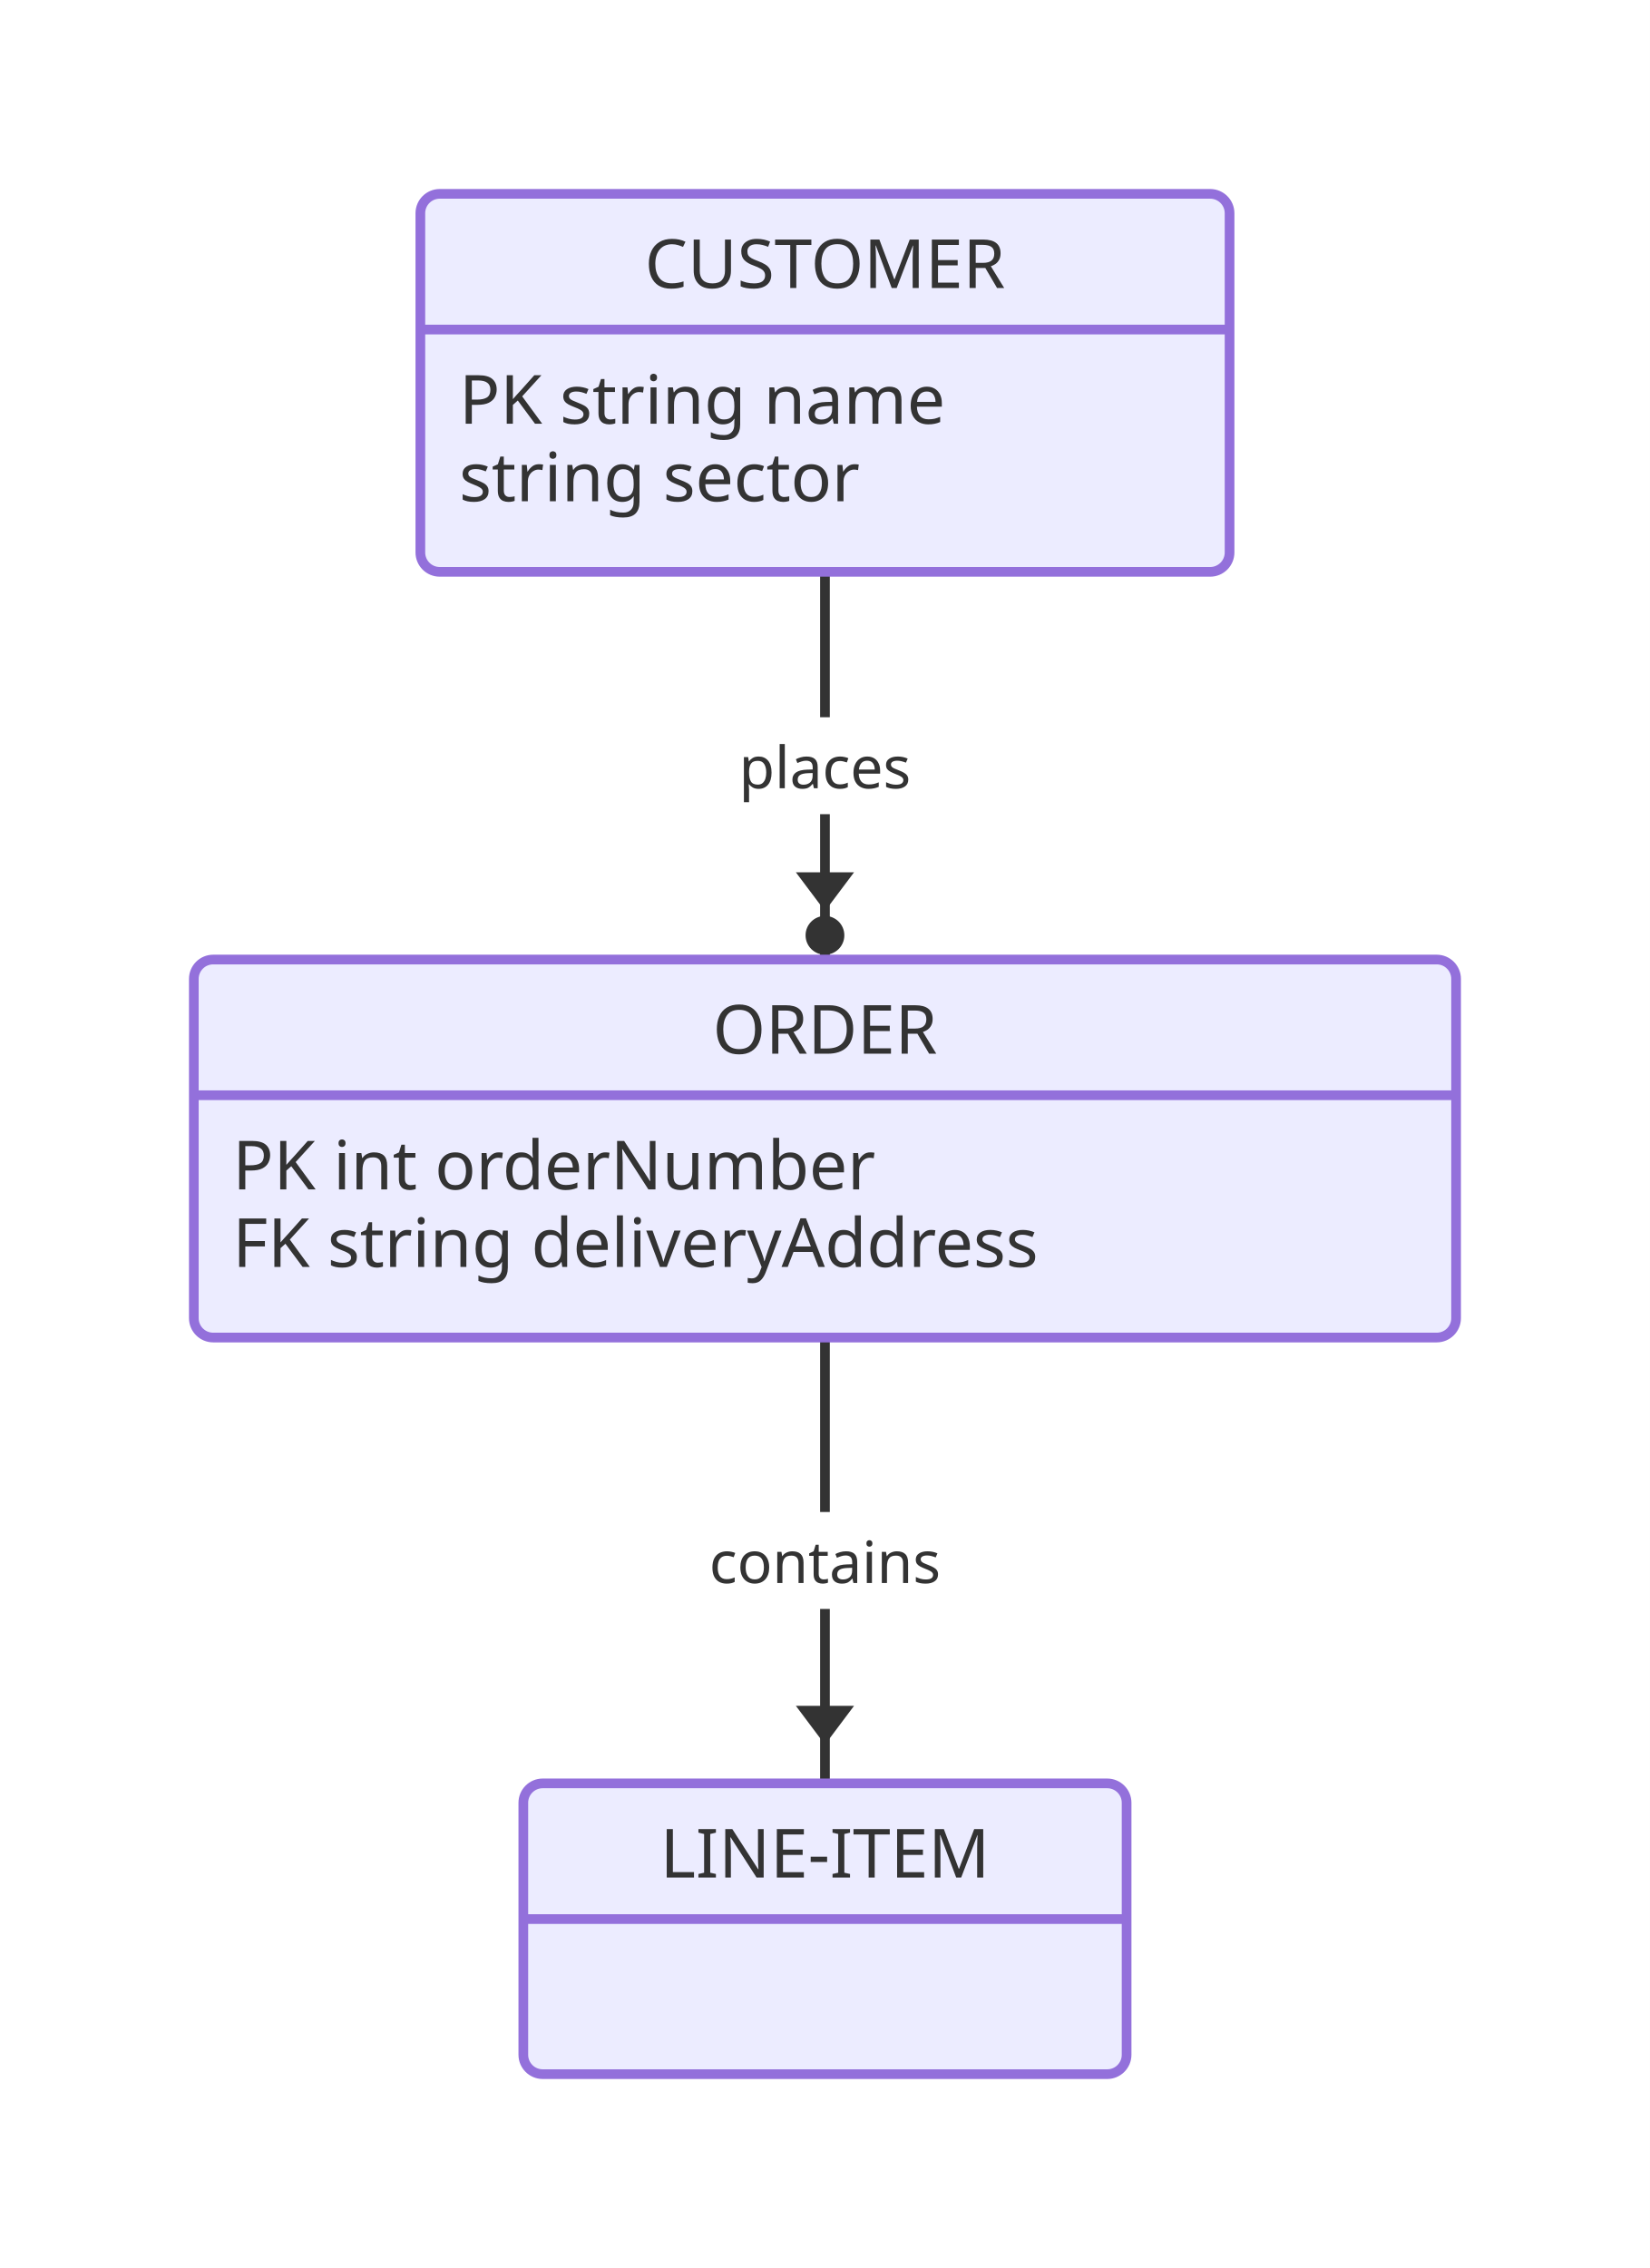
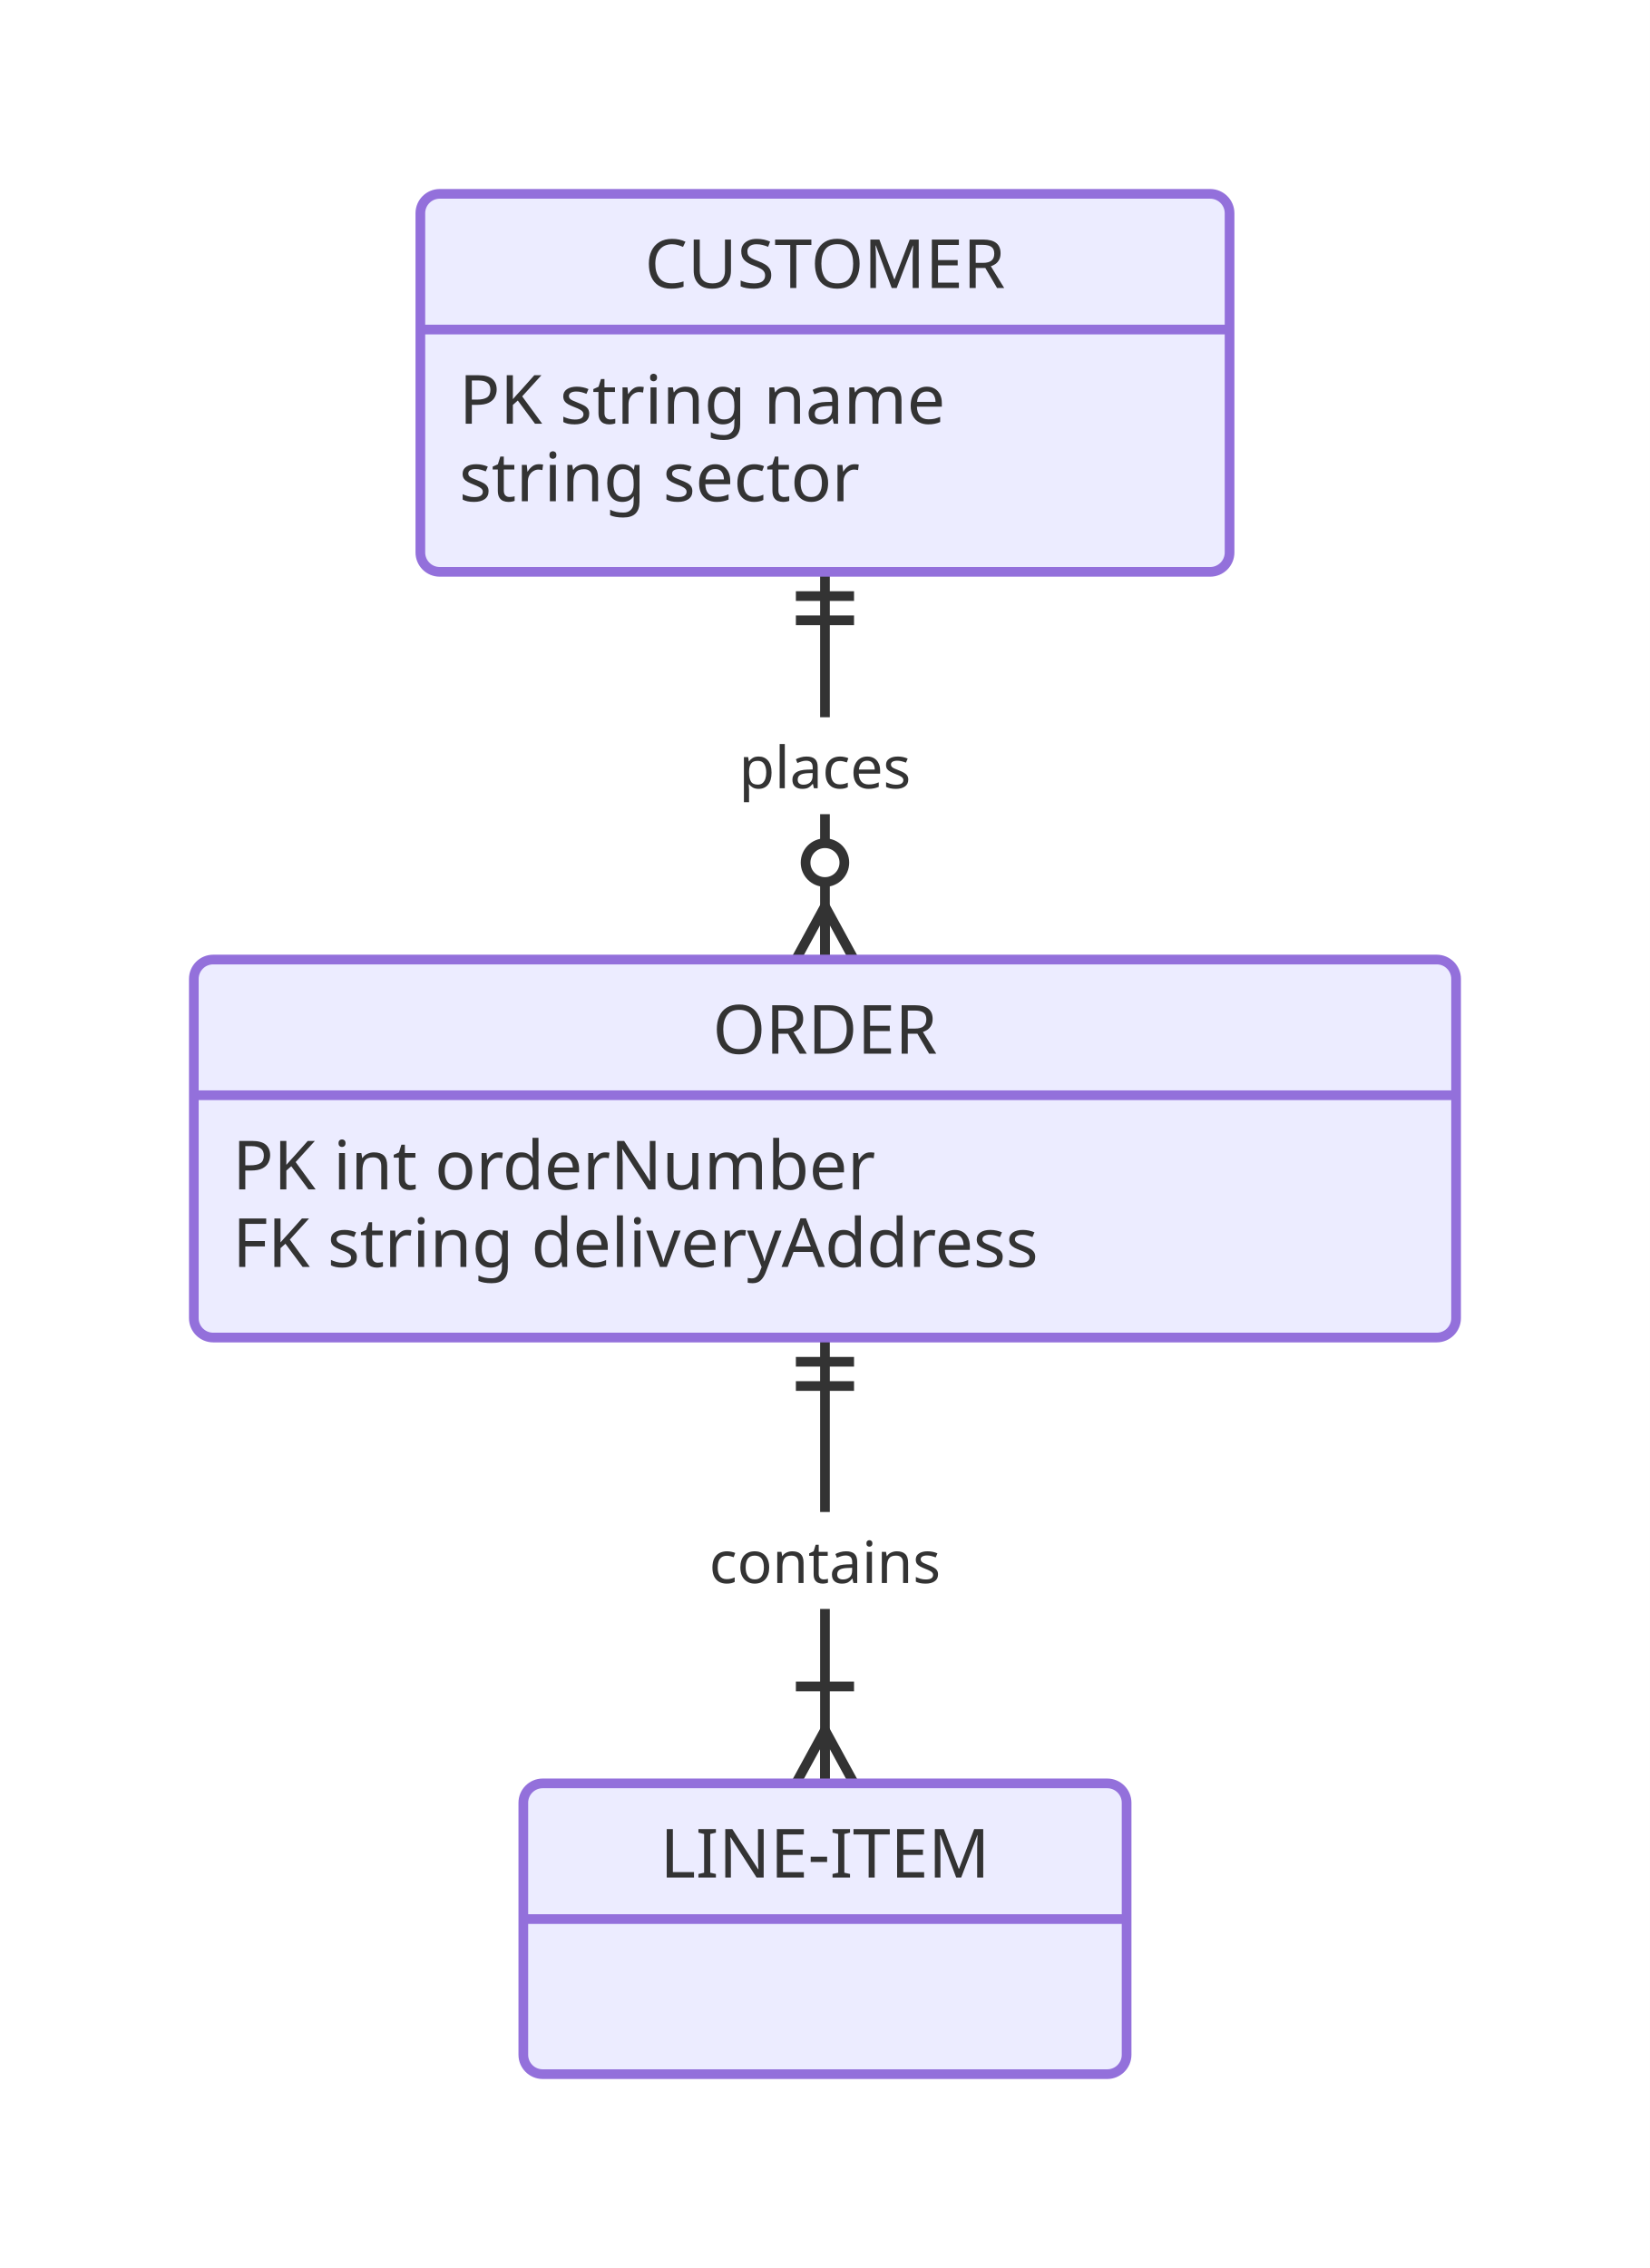
<svg xmlns="http://www.w3.org/2000/svg" width="340.5" height="468" viewBox="0 0 340.5 468">
  <defs>
    <marker id="arrowhead" markerWidth="12" markerHeight="10.2" refX="12" refY="5.1" orient="auto" markerUnits="userSpaceOnUse">
      <polygon class="arrowhead" points="0 0, 12 5.1, 0 10.2" />
    </marker>
  </defs>
  <defs>
-     <marker id="mark-exactly-one" markerWidth="10" markerHeight="14" refX="10" refY="7" orient="auto" markerUnits="userSpaceOnUse">
-       <line class="arrowhead" x1="2" y1="1" x2="2" y2="13" />
-       <line class="arrowhead" x1="7" y1="1" x2="7" y2="13" />
-     </marker>
-     <marker id="mark-zero-or-more" markerWidth="18" markerHeight="14" refX="18" refY="7" orient="auto" markerUnits="userSpaceOnUse">
-       <path class="arrowhead" d="M0,1 L8,7 L0,13 M8,7 L0,7" fill="none" />
-       <circle class="arrowhead" cx="13" cy="7" r="4" fill="none" />
-     </marker>
-     <marker id="mark-one-or-more" markerWidth="16" markerHeight="14" refX="16" refY="7" orient="auto" markerUnits="userSpaceOnUse">
-       <path class="arrowhead" d="M0,1 L8,7 L0,13 M8,7 L0,7" fill="none" />
-       <line class="arrowhead" x1="12" y1="1" x2="12" y2="13" />
+     <marker id="mark-exactly-one" markerWidth="14" markerHeight="16" refX="14" refY="8" orient="auto" markerUnits="userSpaceOnUse">
+       <line class="arrowhead" x1="4" y1="2" x2="4" y2="14" style="fill: none; stroke: var(--mermoid-line, #333); stroke-width: 2" />
+       <line class="arrowhead" x1="9" y1="2" x2="9" y2="14" style="fill: none; stroke: var(--mermoid-line, #333); stroke-width: 2" />
+     </marker>
+     <marker id="mark-exactly-one-start" markerWidth="14" markerHeight="16" refX="14" refY="8" orient="auto-start-reverse" markerUnits="userSpaceOnUse">
+       <line class="arrowhead" x1="4" y1="2" x2="4" y2="14" style="fill: none; stroke: var(--mermoid-line, #333); stroke-width: 2" />
+       <line class="arrowhead" x1="9" y1="2" x2="9" y2="14" style="fill: none; stroke: var(--mermoid-line, #333); stroke-width: 2" />
+     </marker>
+     <marker id="mark-zero-or-more" markerWidth="26" markerHeight="16" refX="26" refY="8" orient="auto" markerUnits="userSpaceOnUse">
+       <circle class="arrowhead" cx="6" cy="8" r="4" style="fill: var(--mermoid-background, #fff); stroke: var(--mermoid-line, #333); stroke-width: 2" />
+       <path class="arrowhead" d="M15,8 L26,2 M15,8 L26,8 M15,8 L26,14" style="fill: none; stroke: var(--mermoid-line, #333); stroke-width: 2" />
+     </marker>
+     <marker id="mark-zero-or-more-start" markerWidth="26" markerHeight="16" refX="26" refY="8" orient="auto-start-reverse" markerUnits="userSpaceOnUse">
+       <circle class="arrowhead" cx="6" cy="8" r="4" style="fill: var(--mermoid-background, #fff); stroke: var(--mermoid-line, #333); stroke-width: 2" />
+       <path class="arrowhead" d="M15,8 L26,2 M15,8 L26,8 M15,8 L26,14" style="fill: none; stroke: var(--mermoid-line, #333); stroke-width: 2" />
+     </marker>
+     <marker id="mark-one-or-more" markerWidth="22" markerHeight="16" refX="22" refY="8" orient="auto" markerUnits="userSpaceOnUse">
+       <line class="arrowhead" x1="2" y1="2" x2="2" y2="14" style="fill: none; stroke: var(--mermoid-line, #333); stroke-width: 2" />
+       <path class="arrowhead" d="M11,8 L22,2 M11,8 L22,8 M11,8 L22,14" style="fill: none; stroke: var(--mermoid-line, #333); stroke-width: 2" />
+     </marker>
+     <marker id="mark-one-or-more-start" markerWidth="22" markerHeight="16" refX="22" refY="8" orient="auto-start-reverse" markerUnits="userSpaceOnUse">
+       <line class="arrowhead" x1="2" y1="2" x2="2" y2="14" style="fill: none; stroke: var(--mermoid-line, #333); stroke-width: 2" />
+       <path class="arrowhead" d="M11,8 L22,2 M11,8 L22,8 M11,8 L22,14" style="fill: none; stroke: var(--mermoid-line, #333); stroke-width: 2" />
    </marker>
  </defs>
  <style>
:root {
  --mermoid-background: #ffffff;
  --mermoid-edge-label-bg: #ffffff;
  --mermoid-font-family: sans-serif;
  --mermoid-font-size: 14px;
  --mermoid-line: #333;
  --mermoid-main-bkg: #ECECFF;
  --mermoid-node-border: #9370DB;
  --mermoid-note-bg: #ffffcc;
  --mermoid-note-border: #333333;
  --mermoid-note-text: #333333;
  --mermoid-primary: #1f77b4;
  --mermoid-primary-border: #1a5a8a;
  --mermoid-primary-text: #333;
  --mermoid-secondary: #ffffde;
  --mermoid-secondary-border: #aaaa33;
  --mermoid-secondary-text: #333;
  --mermoid-selection: #333;
  --mermoid-tertiary: #f4f4f4;
  --mermoid-tertiary-border: #cccccc;
  --mermoid-tertiary-text: #333;
  --mermoid-text: #333;
}
.diagram-bg {
  fill: #ffffff;
  stroke: none;
}
.node-shape {
  fill: #ECECFF;
  stroke: #9370DB;
  stroke-width: 2;
}
.node-label {
  fill: #333;
  font-family: sans-serif;
  font-size: 14px;
}
.edge-line {
  stroke: #333;
  stroke-width: 2;
}
.edge-label {
  fill: #333;
  font-family: sans-serif;
  font-size: 12px;
}
.edge-label-bg {
  fill: #ffffff;
}
.note-rect {
  fill: #ffffcc;
  stroke: #333333;
  stroke-width: 1;
  stroke-dasharray: 4,2;
}
.note-text {
  fill: #333333;
  font-family: sans-serif;
  font-size: 12px;
}
.note-connector {
  stroke: #333333;
  stroke-width: 1;
  stroke-dasharray: 4,2;
}
.subgraph-rect {
  fill: none;
  stroke: #9370DB;
  stroke-width: 1;
  stroke-dasharray: 6,3;
}
.subgraph-label {
  fill: #333;
  font-family: sans-serif;
  font-size: 14px;
}
.edge-thick .edge-line {
  stroke-width: 3;
}
.edge-dotted .edge-line {
  stroke-dasharray: 5,5;
}
.edge-dotted-open .edge-line {
  stroke-dasharray: 5,5;
}
.arrowhead {
  fill: #333;
}
.arrow-open {
  fill: none;
  stroke: #333;
  stroke-width: 2;
}
.arrow-cross {
  fill: none;
  stroke: #333;
  stroke-width: 2;
}
.actor-box {
  fill: #ECECFF;
  stroke: #9370DB;
  stroke-width: 2;
}
.actor-label {
  fill: #333;
  font-family: sans-serif;
  font-size: 14px;
}
.actor-figure {
  fill: none;
  stroke: #9370DB;
  stroke-width: 2;
}
.lifeline {
  stroke: #333;
  stroke-width: 1;
  fill: none;
  stroke-dasharray: 4,4;
}
.message-line {
  stroke: #333;
  stroke-width: 2;
  fill: none;
}
.message-dashed .message-line {
  stroke-dasharray: 6,4;
}
.message-label {
  fill: #333;
  font-family: sans-serif;
  font-size: 12px;
}
.activation {
  fill: #333;
  stroke: none;
  fill-opacity: 0.25;
}
.fragment-frame {
  fill: none;
  stroke: #9370DB;
  stroke-width: 1;
}
.fragment-tab {
  fill: #ECECFF;
  stroke: #9370DB;
  stroke-width: 1;
}
.fragment-label {
  fill: #333;
  font-family: sans-serif;
  font-size: 12px;
}
.fragment-divider {
  stroke: #9370DB;
  stroke-width: 1;
  fill: none;
}
.start-end .node-shape {
  fill: #333;
  stroke: #333;
}
</style>
  <rect class="diagram-bg" x="0" y="0" width="340.5" height="468" />
  <g class="edge edge-open" id="edge-CUSTOMER-ORDER-0" data-from="CUSTOMER" data-to="ORDER">
-     <path class="edge-line" d="M170.25,118 L170.25,198" fill="none" marker-start="url(#mark-exactly-one)" marker-end="url(#mark-zero-or-more)" />
+     <path class="edge-line" d="M170.25,118 L170.25,198" fill="none" marker-start="url(#mark-exactly-one-start)" marker-end="url(#mark-zero-or-more)" />
    <rect class="edge-label-bg" x="144.65" y="148" width="51.2" height="20" rx="3" ry="3" />
    <text class="edge-label" x="170.25" y="158" text-anchor="middle" dominant-baseline="central" style="font-size: 12px">places</text>
  </g>
  <g class="edge edge-open" id="edge-ORDER-LINE-ITEM-0" data-from="ORDER" data-to="LINE-ITEM">
-     <path class="edge-line" d="M170.25,276 L170.25,368" fill="none" marker-start="url(#mark-exactly-one)" marker-end="url(#mark-one-or-more)" />
+     <path class="edge-line" d="M170.25,276 L170.25,368" fill="none" marker-start="url(#mark-exactly-one-start)" marker-end="url(#mark-one-or-more)" />
    <rect class="edge-label-bg" x="137.45" y="312" width="65.6" height="20" rx="3" ry="3" />
    <text class="edge-label" x="170.25" y="322" text-anchor="middle" dominant-baseline="central" style="font-size: 12px">contains</text>
  </g>
  <g class="node node-rect" id="node-CUSTOMER">
    <rect class="node-shape" x="86.75" y="40" width="167" height="78" rx="4" />
    <line class="node-shape" x1="86.75" y1="68" x2="253.75" y2="68" />
    <text class="node-label" x="170.25" y="54" text-anchor="middle" dominant-baseline="central">CUSTOMER</text>
    <text class="node-label" x="94.75" y="82" text-anchor="start" dominant-baseline="central">PK string name</text>
    <text class="node-label" x="94.75" y="98" text-anchor="start" dominant-baseline="central">string sector</text>
  </g>
  <g class="node node-rect" id="node-ORDER">
    <rect class="node-shape" x="40" y="198" width="260.5" height="78" rx="4" />
    <line class="node-shape" x1="40" y1="226" x2="300.5" y2="226" />
    <text class="node-label" x="170.25" y="212" text-anchor="middle" dominant-baseline="central">ORDER</text>
    <text class="node-label" x="48" y="240" text-anchor="start" dominant-baseline="central">PK int orderNumber</text>
    <text class="node-label" x="48" y="256" text-anchor="start" dominant-baseline="central">FK string deliveryAddress</text>
  </g>
  <g class="node node-rect" id="node-LINE-ITEM">
    <rect class="node-shape" x="108" y="368" width="124.5" height="60" rx="4" />
    <line class="node-shape" x1="108" y1="396" x2="232.5" y2="396" />
    <text class="node-label" x="170.25" y="382" text-anchor="middle" dominant-baseline="central">LINE-ITEM</text>
  </g>
</svg>
